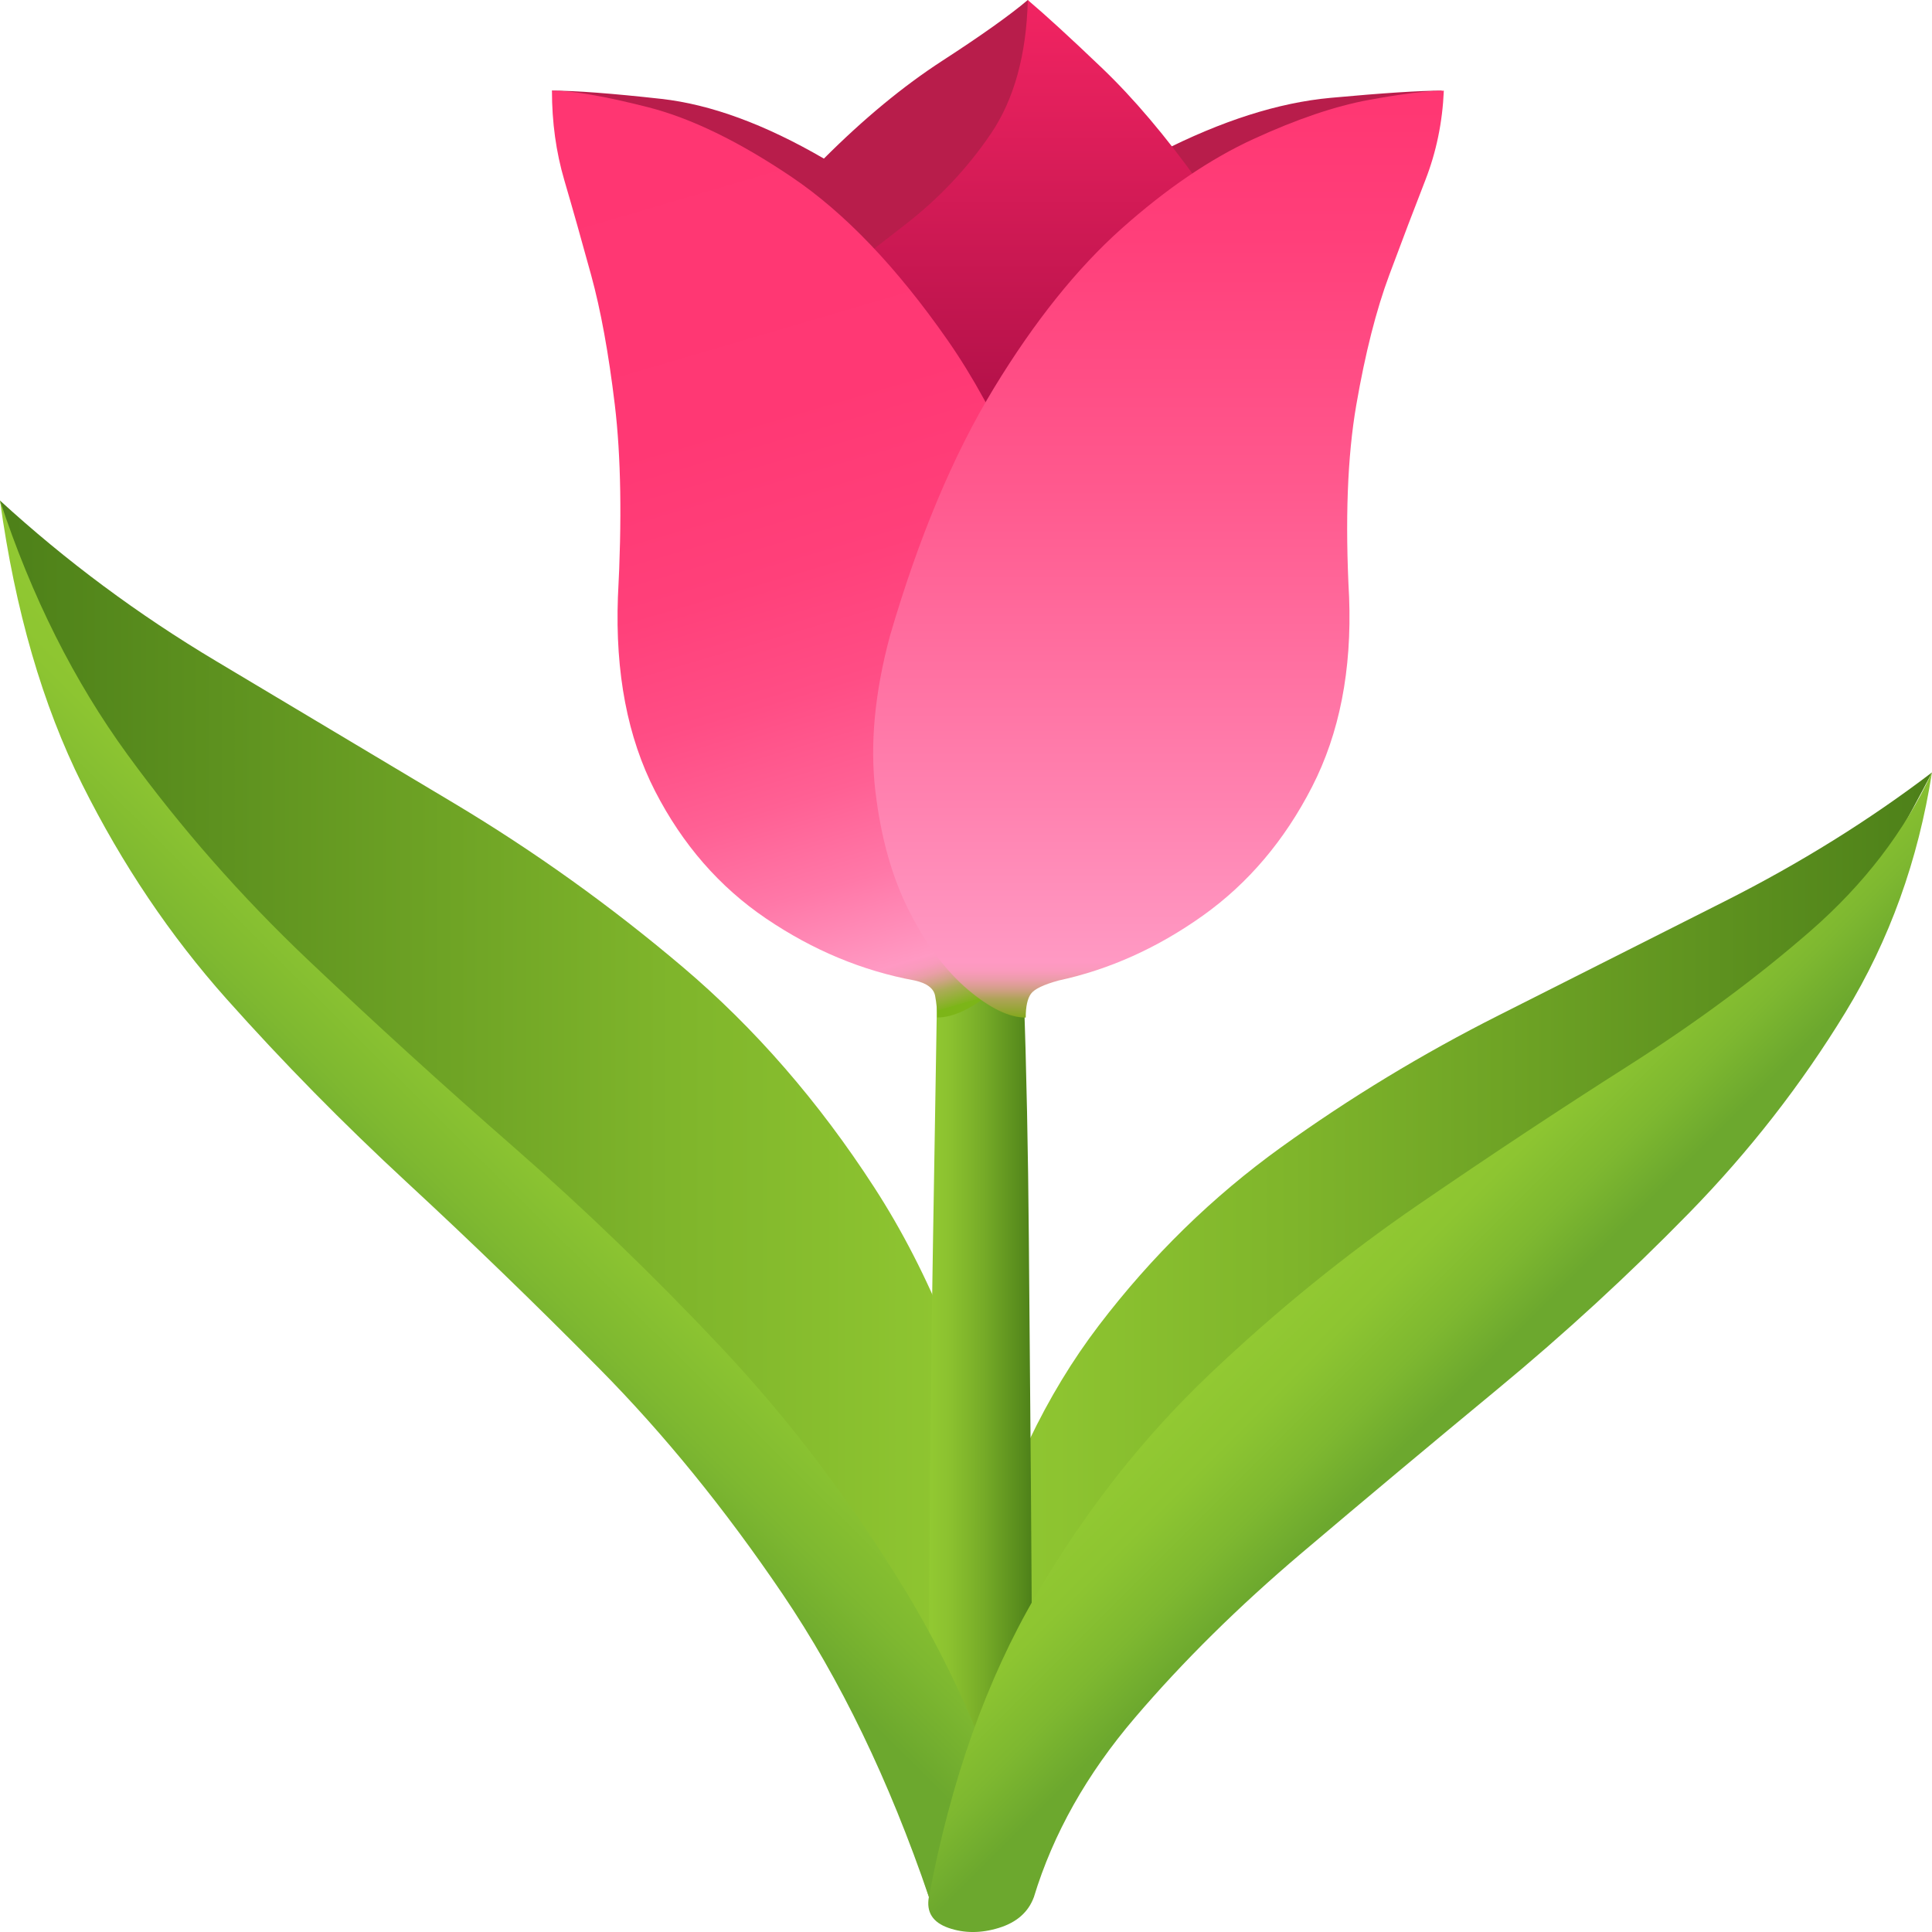
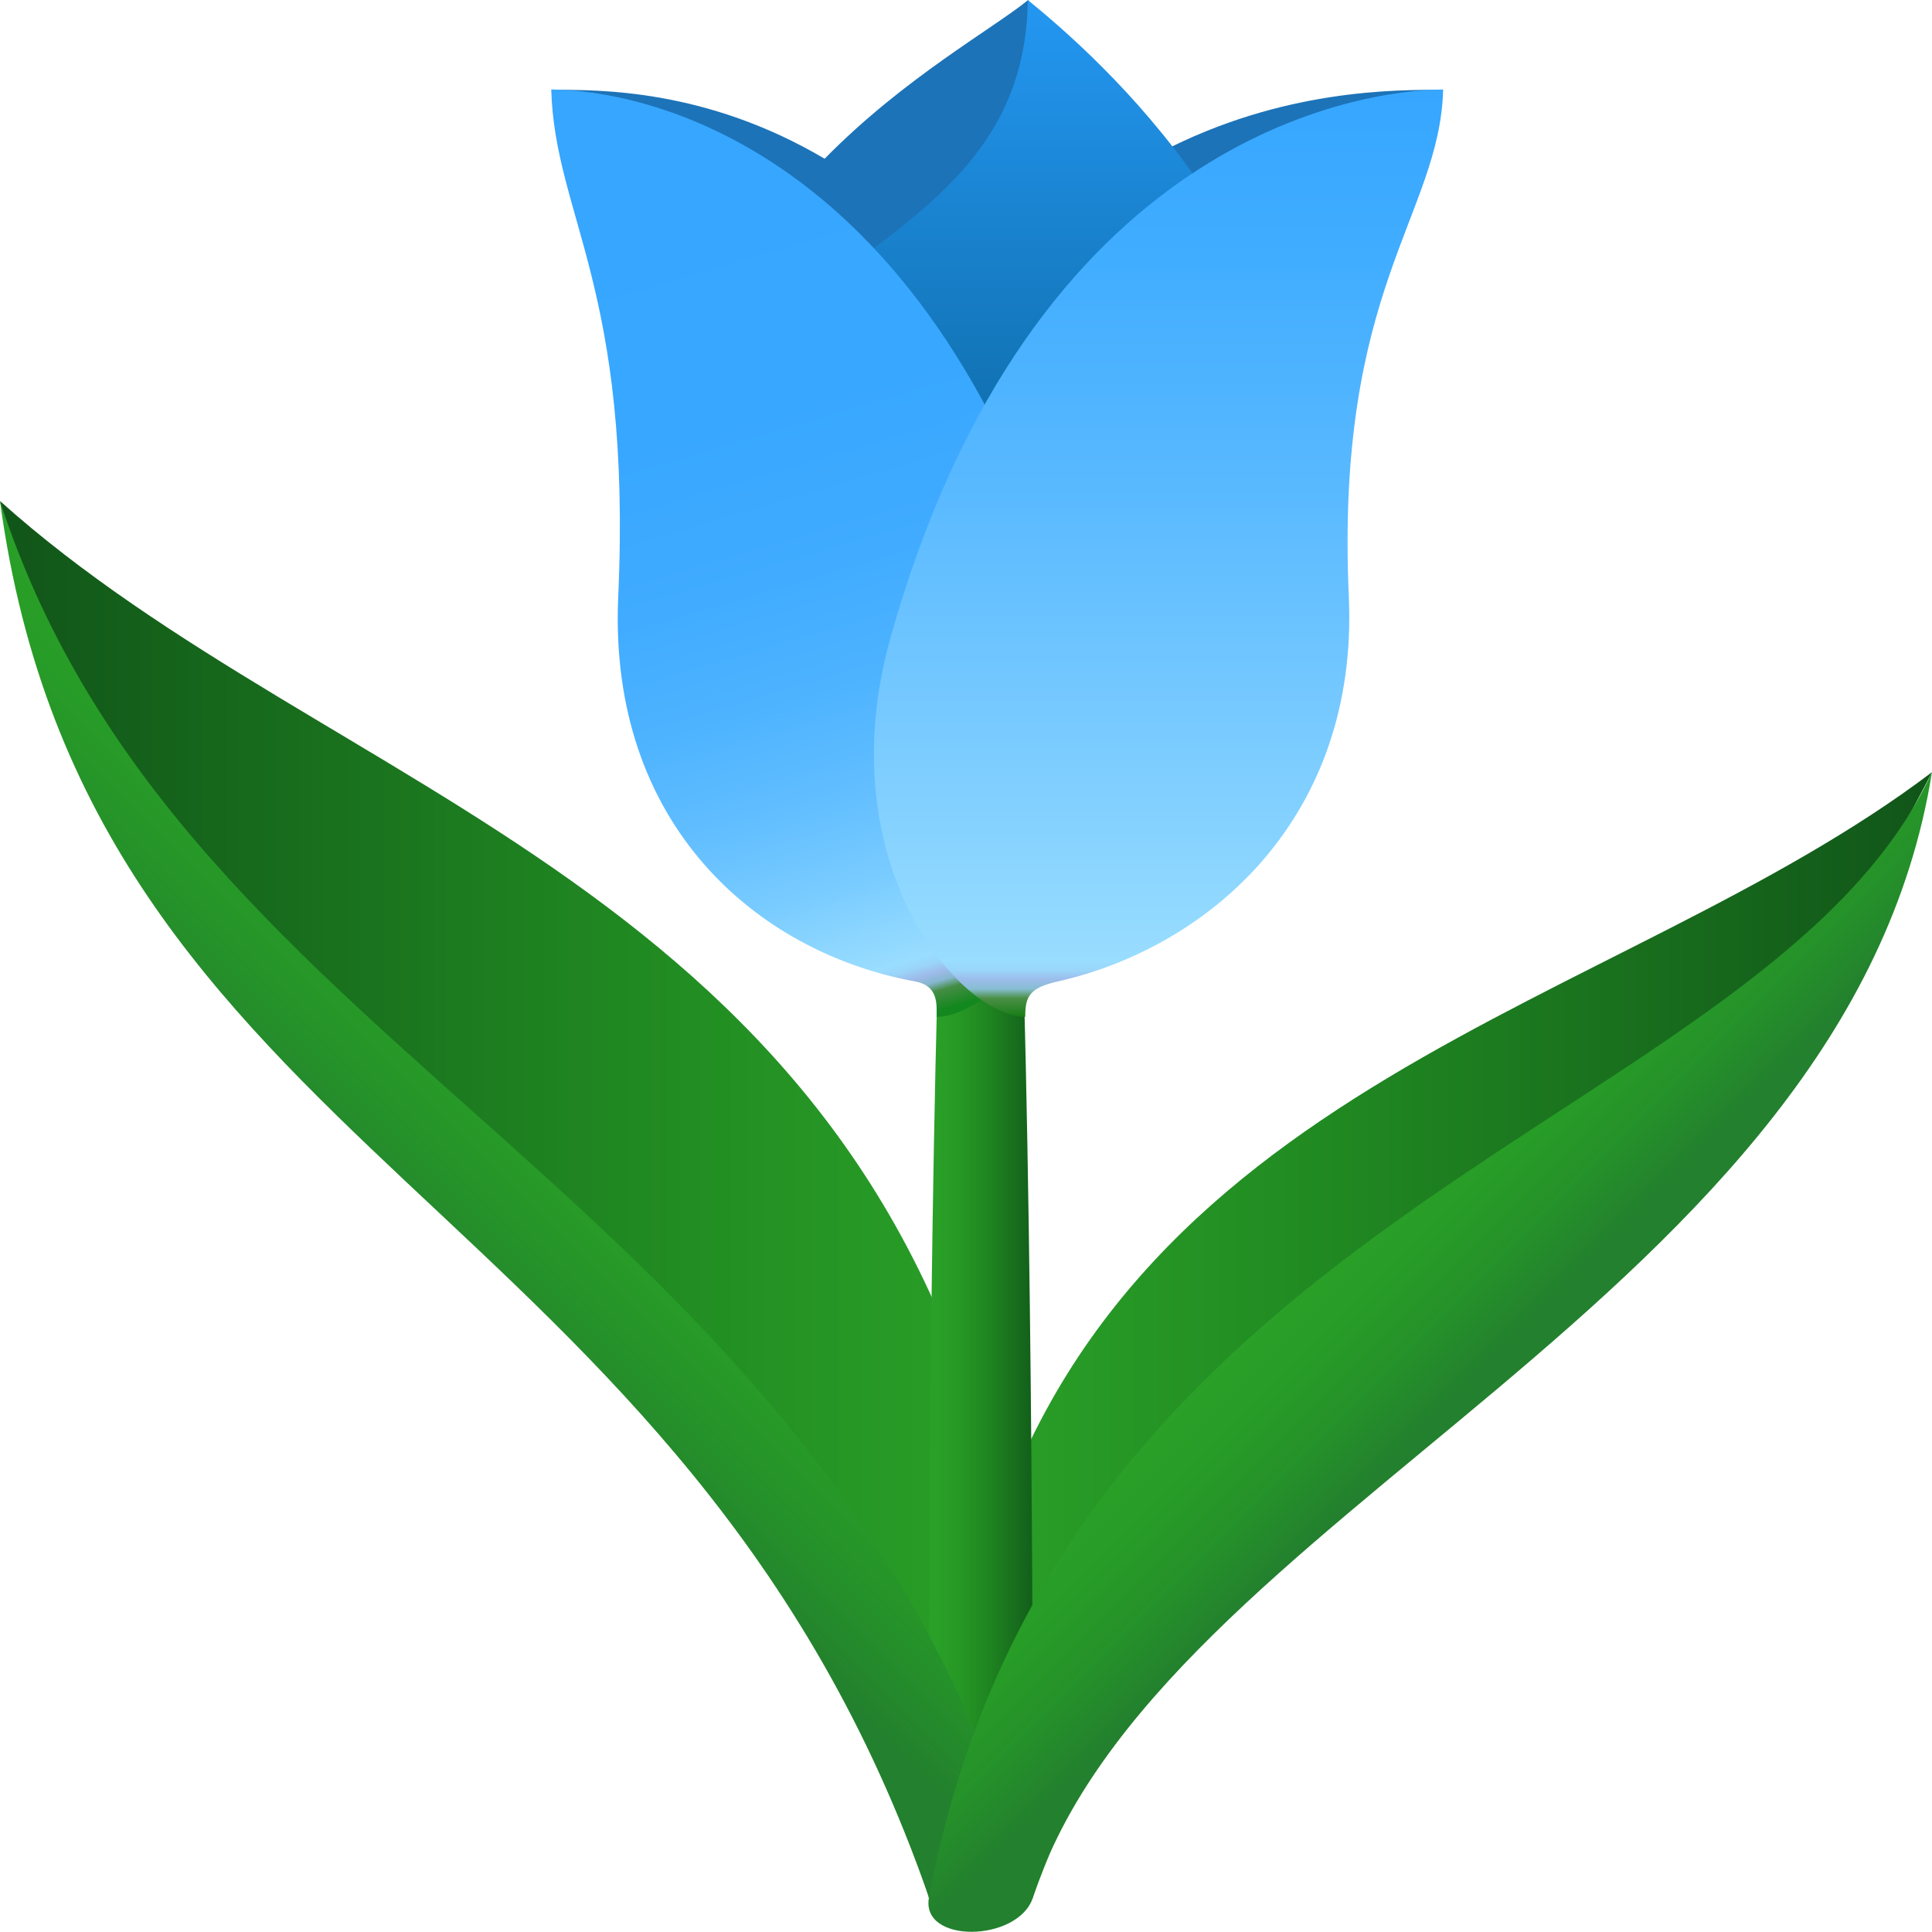
- <svg xmlns="http://www.w3.org/2000/svg" data-name="Layer 1" style="" viewBox="0 0 512 512">
+ <svg xmlns="http://www.w3.org/2000/svg" data-name="Layer 1" style="" viewBox="0 0 512.05 512">
  <g class="nc-icon-wrapper">
    <defs>
-       <linearGradient id="1776867898354-7067769_linear-gradient" x1="512" y1="865.71" x2="258.52" y2="865.71" gradientTransform="translate(0 -512)" gradientUnits="userSpaceOnUse">
-         <stop offset="0" stop-color="#4d8019" />
-         <stop offset="0" stop-color="#4d8019" />
-         <stop offset=".67" stop-color="#7fb52b" />
-         <stop offset="1" stop-color="#92c932" />
+       <linearGradient id="1777062901618-4496203_linear-gradient" x1="-1083.64" y1="-287.78" x2="-830.25" y2="-287.78" gradientTransform="rotate(-180 -285.795 33)" gradientUnits="userSpaceOnUse">
+         <stop offset="0" stop-color="#115519" />
+         <stop offset="0" stop-color="#115519" />
+         <stop offset=".67" stop-color="#218c22" />
+         <stop offset="1" stop-color="#2aa028" />
      </linearGradient>
-       <linearGradient id="1776867898354-7067769_linear-gradient-2" x1="0" y1="829.68" x2="265.76" y2="829.68" gradientTransform="translate(0 -512)" gradientUnits="userSpaceOnUse">
-         <stop offset="0" stop-color="#4d8019" />
-         <stop offset="0" stop-color="#4d8019" />
-         <stop offset=".67" stop-color="#7fb52b" />
-         <stop offset="1" stop-color="#92c932" />
+       <linearGradient id="1777062901618-4496203_linear-gradient-2" x1="0" y1="-251.85" x2="265.83" y2="-251.85" gradientTransform="matrix(1 0 0 -1 0 66)" gradientUnits="userSpaceOnUse">
+         <stop offset="0" stop-color="#115519" />
+         <stop offset="0" stop-color="#115519" />
+         <stop offset=".67" stop-color="#218c22" />
+         <stop offset="1" stop-color="#2aa028" />
      </linearGradient>
-       <linearGradient id="1776867898354-7067769_linear-gradient-3" x1="246.17" y1="894.36" x2="273.47" y2="894.36" gradientTransform="translate(0 -512)" gradientUnits="userSpaceOnUse">
-         <stop offset="0" stop-color="#92c932" />
-         <stop offset=".21" stop-color="#8bc12f" />
-         <stop offset=".52" stop-color="#77ac28" />
-         <stop offset=".91" stop-color="#568a1c" />
-         <stop offset="1" stop-color="#4d8019" />
+       <linearGradient id="1777062901618-4496203_linear-gradient-3" x1="554.59" y1="-327.17" x2="596.85" y2="-327.17" gradientTransform="matrix(.65 0 0 -1 -112.17 55.41)" gradientUnits="userSpaceOnUse">
+         <stop offset="0" stop-color="#2aa028" />
+         <stop offset=".21" stop-color="#269825" />
+         <stop offset=".52" stop-color="#1e8320" />
+         <stop offset=".91" stop-color="#13601b" />
+         <stop offset="1" stop-color="#115519" />
      </linearGradient>
-       <linearGradient id="1776867898354-7067769_linear-gradient-4" x1="265.28" y1="715.6" x2="265.28" y2="512" gradientTransform="translate(0 -512)" gradientUnits="userSpaceOnUse">
-         <stop offset="0" stop-color="#8b0539" />
-         <stop offset=".14" stop-color="#8b0539" />
-         <stop offset="1" stop-color="#f22462" />
+       <linearGradient id="1777062901618-4496203_linear-gradient-4" x1="-1054.2" y1="-137.48" x2="-1054.2" y2="66" gradientTransform="rotate(-180 -394.525 33)" gradientUnits="userSpaceOnUse">
+         <stop offset=".14" stop-color="#055b8b" />
+         <stop offset="1" stop-color="#2497f2" />
      </linearGradient>
-       <linearGradient id="1776867898354-7067769_linear-gradient-5" x1="251.65" y1="778.91" x2="182.33" y2="543.11" gradientTransform="translate(0 -512)" gradientUnits="userSpaceOnUse">
-         <stop offset="0" stop-color="#7cb518" />
-         <stop offset="0" stop-color="#80b41d" />
-         <stop offset=".02" stop-color="#adab58" />
-         <stop offset=".03" stop-color="#d0a386" />
-         <stop offset=".04" stop-color="#ea9ea7" />
-         <stop offset=".05" stop-color="#f99abc" />
-         <stop offset=".06" stop-color="#ff99c3" />
-         <stop offset=".07" stop-color="#ff96c0" />
-         <stop offset=".16" stop-color="#ff78a8" />
-         <stop offset=".26" stop-color="#ff6094" />
-         <stop offset=".37" stop-color="#ff4d85" />
-         <stop offset=".5" stop-color="#ff407a" />
-         <stop offset=".67" stop-color="#ff3874" />
-         <stop offset="1" stop-color="#ff3672" />
+       <linearGradient id="1777062901618-4496203_linear-gradient-5" x1="-1053.47" y1="-200.86" x2="-984.24" y2="34.93" gradientTransform="rotate(-180 -400.935 33)" gradientUnits="userSpaceOnUse">
+         <stop offset="0" stop-color="#12881f" />
+         <stop offset="0" stop-color="#168820" />
+         <stop offset=".02" stop-color="#458d45" />
+         <stop offset=".03" stop-color="#86b7d0" />
+         <stop offset=".04" stop-color="#9ebbea" />
+         <stop offset=".05" stop-color="#9ad4f9" />
+         <stop offset=".06" stop-color="#9df" />
+         <stop offset=".07" stop-color="#96dbff" />
+         <stop offset=".16" stop-color="#78cbff" />
+         <stop offset=".26" stop-color="#60bdff" />
+         <stop offset=".37" stop-color="#4db3ff" />
+         <stop offset=".5" stop-color="#40abff" />
+         <stop offset=".67" stop-color="#38a7ff" />
+         <stop offset="1" stop-color="#36a6ff" />
      </linearGradient>
-       <linearGradient id="1776867898354-7067769_linear-gradient-6" x1="307.02" y1="781.65" x2="307.02" y2="536.02" gradientTransform="translate(0 -512)" gradientUnits="userSpaceOnUse">
-         <stop offset="0" stop-color="#6dab00" />
-         <stop offset="0" stop-color="#83a81d" />
-         <stop offset=".02" stop-color="#afa358" />
-         <stop offset=".03" stop-color="#d19f86" />
-         <stop offset=".04" stop-color="#ea9ca7" />
-         <stop offset=".05" stop-color="#fa9abc" />
-         <stop offset=".06" stop-color="#ff99c3" />
-         <stop offset=".23" stop-color="#ff82b0" />
-         <stop offset=".57" stop-color="#ff598e" />
-         <stop offset=".84" stop-color="#ff3f7a" />
-         <stop offset="1" stop-color="#ff3672" />
+       <linearGradient id="1777062901618-4496203_linear-gradient-6" x1="307.05" y1="-203.51" x2="307.05" y2="42.28" gradientTransform="matrix(1 0 0 -1 0 66)" gradientUnits="userSpaceOnUse">
+         <stop offset="0" stop-color="#00780d" />
+         <stop offset="0" stop-color="#177d15" />
+         <stop offset=".02" stop-color="#4b8f45" />
+         <stop offset=".03" stop-color="#86bed1" />
+         <stop offset=".04" stop-color="#9cbcea" />
+         <stop offset=".05" stop-color="#9ad5fa" />
+         <stop offset=".06" stop-color="#9df" />
+         <stop offset=".23" stop-color="#82d0ff" />
+         <stop offset=".57" stop-color="#59b9ff" />
+         <stop offset=".84" stop-color="#3facff" />
+         <stop offset="1" stop-color="#36a6ff" />
      </linearGradient>
-       <linearGradient id="1776867898354-7067769_linear-gradient-7" x1="98.97" y1="868.06" x2="160.92" y2="805.56" gradientTransform="translate(0 -512)" gradientUnits="userSpaceOnUse">
-         <stop offset="0" stop-color="#6ca82e" />
-         <stop offset=".24" stop-color="#6ca82e" />
-         <stop offset=".48" stop-color="#7eb830" />
-         <stop offset=".76" stop-color="#8dc531" />
-         <stop offset="1" stop-color="#92c932" />
+       <linearGradient id="1777062901618-4496203_linear-gradient-7" x1="99.01" y1="-289.73" x2="160.98" y2="-227.75" gradientTransform="matrix(1 0 0 -1 0 66)" gradientUnits="userSpaceOnUse">
+         <stop offset=".24" stop-color="#23802e" />
+         <stop offset=".48" stop-color="#25902a" />
+         <stop offset=".76" stop-color="#279c27" />
+         <stop offset="1" stop-color="#2aa028" />
      </linearGradient>
-       <linearGradient id="1776867898354-7067769_linear-gradient-8" x1="400.48" y1="889.35" x2="354.08" y2="842.95" gradientTransform="translate(0 -512)" gradientUnits="userSpaceOnUse">
-         <stop offset="0" stop-color="#6ca82e" />
-         <stop offset=".24" stop-color="#6ca82e" />
-         <stop offset=".48" stop-color="#7eb830" />
-         <stop offset=".76" stop-color="#8dc531" />
-         <stop offset="1" stop-color="#92c932" />
+       <linearGradient id="1777062901618-4496203_linear-gradient-8" x1="-972.29" y1="-311.49" x2="-925.7" y2="-264.91" gradientTransform="rotate(-180 -285.795 33)" gradientUnits="userSpaceOnUse">
+         <stop offset=".24" stop-color="#23802e" />
+         <stop offset=".48" stop-color="#25902a" />
+         <stop offset=".76" stop-color="#279c27" />
+         <stop offset="1" stop-color="#2aa028" />
      </linearGradient>
    </defs>
-     <path class="cls-8" d="M259.28,418.12c7.28-26.2,17.92-48.49,31.93-66.87,14.01-18.38,30.11-34.12,48.31-47.22s37.39-24.74,57.59-34.93c20.2-10.19,40.21-20.29,60.04-30.29,19.83-10.01,38.12-21.38,54.86-34.12-13.46,25.84-26.56,47.31-39.3,64.41-12.74,17.1-25.11,31.2-37.12,42.3-12.01,11.1-23.74,20.74-35.21,28.93s-22.65,16.47-33.57,24.84-21.65,18.19-32.2,29.48c-10.55,11.28-20.92,25.56-31.11,42.85-10.19,17.29-20.2,39.03-30.02,65.23,0,0-.91-3.46-2.73-10.37s-3.82-15.28-6-25.11c-2.18-9.83-3.91-19.29-5.19-28.38-1.27-9.1-1.36-16.01-.27-20.74Z" fill="url(#1776867898354-7067769_linear-gradient)" />
-     <path class="cls-7" d="M265.28,397.92c.73,4.37.64,10.73-.27,19.1-.91,8.37-2.37,17.47-4.37,27.29-2,9.83-4.09,19.2-6.28,28.11-2.18,8.92-4.09,16.19-5.73,21.83s-2.46,8.46-2.46,8.46c-10.19-32.75-21.56-60.68-34.12-83.79-12.55-23.11-25.56-42.85-39.03-59.22-13.46-16.38-27.11-30.93-40.94-43.67-13.83-12.74-27.38-24.84-40.67-36.3-13.28-11.46-25.75-23.84-37.39-37.12-11.64-13.28-22.11-28.66-31.39-46.12-9.28-17.47-16.83-38.75-22.65-63.86,17.47,16.01,36.57,30.2,57.31,42.58,20.74,12.37,41.76,24.93,63.04,37.66,21.29,12.74,41.48,27.2,60.59,43.39s36.03,35.66,50.76,58.41c14.74,22.74,25.93,50.49,33.57,83.24Z" fill="url(#1776867898354-7067769_linear-gradient-2)" />
-     <path class="cls-6" d="M248.36,262h22.93c.73,21.47,1.18,43.49,1.36,66.05.18,22.56.36,44.3.55,65.23.18,20.92.27,39.57.27,55.95v53.49h-27.29v-53.49c0-16.38.09-35.02.27-55.95.18-20.92.45-42.67.82-65.23.36-22.56.73-44.58,1.09-66.05Z" fill="url(#1776867898354-7067769_linear-gradient-3)" />
-     <path class="cls-9" d="M307.31,40.39c16.38-8.37,31.48-13.19,45.3-14.46,13.83-1.27,23.65-1.91,29.48-1.91-24.02,42.21-49.67,69.59-76.96,82.15s-54.49,11.64-81.6-2.73c-27.11-14.37-52.86-40.85-77.24-79.42,6.19,0,15.83.73,28.93,2.18,13.1,1.46,27.47,6.73,43.12,15.83,10.55-10.55,21.01-19.2,31.39-25.93s17.92-12.1,22.65-16.1c5.46,9.1,11.19,16.74,17.19,22.93s11.92,12.01,17.74,17.47Z" fill="#b81d4b" />
-     <path class="cls-5" d="M181.22,144.65c0-16.01,3-28.93,9.01-38.75s13.56-18.29,22.65-25.38,18.1-14.1,27.02-21.01,16.47-14.92,22.65-24.02c6.19-9.1,9.46-20.92,9.83-35.48,4.73,4,11.28,10.01,19.65,18.01s16.92,18.1,25.65,30.29,16.19,26.38,22.38,42.58c6.19,16.19,9.28,34.12,9.28,53.77,0,13.1-4.09,24.02-12.28,32.75s-18.65,15.28-31.39,19.65c-12.74,4.37-26.29,6.55-40.67,6.55s-27.93-2.18-40.67-6.55c-12.74-4.37-23.11-10.92-31.11-19.65s-12.01-19.65-12.01-32.75Z" fill="url(#1776867898354-7067769_linear-gradient-4)" />
-     <path class="cls-3" d="M285.48,168.67c4,14.92,5.19,28.57,3.55,40.94-1.64,12.37-4.82,23.02-9.55,31.93-4.73,8.92-10.01,15.83-15.83,20.74-5.82,4.91-10.92,7.37-15.28,7.37,0-1.82-.18-3.73-.55-5.73s-2.18-3.37-5.46-4.09c-13.83-2.55-26.93-8.01-39.3-16.38-12.37-8.37-22.2-19.65-29.48-33.84-7.28-14.19-10.55-31.29-9.83-51.31,1.09-20.38.82-37.39-.82-51.04-1.64-13.65-3.73-25.11-6.28-34.39s-4.91-17.65-7.1-25.11-3.28-15.37-3.28-23.74c5.46,0,13.92,1.46,25.38,4.37s24.2,9.1,38.21,18.56,27.75,23.84,41.21,43.12c13.46,19.29,24.93,45.49,34.39,78.6Z" fill="url(#1776867898354-7067769_linear-gradient-5)" />
-     <path class="cls-4" d="M235.8,168.67c7.64-26.2,16.83-48.13,27.57-65.77,10.73-17.65,22.02-31.75,33.84-42.3,11.83-10.55,23.47-18.47,34.93-23.74s21.65-8.73,30.57-10.37,15.56-2.46,19.92-2.46c-.36,8.37-2,16.28-4.91,23.74-2.91,7.46-6.1,15.83-9.55,25.11-3.46,9.28-6.37,20.74-8.73,34.39-2.37,13.65-3,30.66-1.91,51.04.73,19.29-2.55,36.03-9.83,50.22s-16.92,25.56-28.93,34.12c-12.01,8.55-24.74,14.28-38.21,17.19-4,1.09-6.46,2.27-7.37,3.55s-1.36,3.37-1.36,6.28c-4.37,0-9.46-2.46-15.28-7.37-5.82-4.91-11.01-11.83-15.56-20.74s-7.55-19.56-9.01-31.93-.18-26.02,3.82-40.94Z" fill="url(#1776867898354-7067769_linear-gradient-6)" />
-     <path class="cls-2" d="M274.01,502.72h-27.84c-10.55-30.93-23.47-57.68-38.75-80.24-15.28-22.56-31.48-42.48-48.58-59.77-17.1-17.29-34.12-33.75-51.04-49.4-16.92-15.65-32.84-31.84-47.76-48.58-14.92-16.74-27.66-35.66-38.21-56.77C11.28,186.86,4,161.75,0,132.64c8.37,25.47,19.65,47.94,33.84,67.41s30.11,37.57,47.76,54.31,35.84,33.3,54.58,49.67c18.74,16.38,37.03,34.02,54.86,52.95,17.83,18.92,33.93,40.12,48.31,63.59s25.93,50.85,34.66,82.15Z" fill="url(#1776867898354-7067769_linear-gradient-7)" />
-     <path class="cls-1" d="M246.17,502.72c5.82-30.93,15.28-57.59,28.38-79.97s28.47-41.94,46.12-58.68c17.65-16.74,36.03-31.66,55.13-44.76s37.66-25.38,55.68-36.84c18.01-11.46,34.12-23.38,48.31-35.75s24.93-26.38,32.2-42.03c-3.64,23.29-11.28,44.49-22.93,63.59s-25.47,36.84-41.48,53.22c-16.01,16.38-32.93,31.93-50.76,46.67s-35.12,29.2-51.86,43.39c-16.74,14.19-31.48,28.75-44.21,43.67-12.74,14.92-21.65,30.75-26.75,47.49-1.46,4-4.55,6.73-9.28,8.19-4.73,1.46-9.19,1.46-13.37,0s-5.91-4.18-5.19-8.19Z" fill="url(#1776867898354-7067769_linear-gradient-8)" />
+     <path class="cls-8" d="M259.52,418.34c-5.12,18.01,14.17,84.57,14.17,84.57,68.7-184.42,144.82-115.98,238.36-298.26-83.63,63.32-216.68,81.41-252.52,213.69h0Z" fill="url(#1777062901618-4496203_linear-gradient)" />
+     <path class="cls-7" d="M265.07,398.03c5.29,22.36-18.86,104.88-18.86,104.88C174.09,274.11,41.13,307.57,0,132.79c87.73,78.68,227.43,101.13,265.07,265.24h0Z" fill="url(#1777062901618-4496203_linear-gradient-2)" />
+     <path class="cls-6" d="M248.43,262.17c-2.82,107.7-2.3,240.83-2.3,240.83h27.56s.51-133.13-2.3-240.83h-22.96Z" fill="url(#1777062901618-4496203_linear-gradient-3)" />
+     <g>
+       <path class="cls-9" d="M307.57,40.37c-11.86-10.84-24.41-22.36-35.07-40.37-9.3,7.6-32.94,20.65-53.94,42.07-31.49-18.6-59.82-18.26-72.28-18.26,72.88,115.47,163.34,126.9,236.05,0-12.12,0-42.33-.34-74.76,16.56Z" fill="#1d73b8" />
+       <path class="cls-5" d="M181.01,144.4c0,78.77,168.29,78.77,168.29,0S290.67,14.93,272.41,0c-.94,72.37-91.4,65.63-91.4,144.4h0Z" fill="url(#1777062901618-4496203_linear-gradient-4)" />
+       <path class="cls-3" d="M285.29,168.89c16.81,59.74-19.71,100.62-37.04,100.62,0-3.5.43-8.28-5.72-9.39-41.99-7.68-81.33-41.65-78.68-101.9,3.67-82.01-16.81-100.87-17.75-134.5,21.85.09,101.9,12.63,139.19,145.16h0Z" fill="url(#1777062901618-4496203_linear-gradient-5)" />
+       <path class="cls-4" d="M236.05,168.89c-16.81,59.74,18.35,100.62,35.67,100.62,0-5.46,1.11-7.68,8.62-9.39,40.45-9.13,79.71-43.61,77.15-101.9-3.67-82.01,24.07-100.87,25-134.5-21.93.09-109.24,12.63-146.44,145.16h0Z" fill="url(#1777062901618-4496203_linear-gradient-6)" />
+     </g>
+     <g>
+       <path class="cls-2" d="M273.77,502.91h-27.56C181.69,317.04,23.38,306.46,0,132.79c49.07,151.22,222.57,182.54,273.77,370.12h0Z" fill="url(#1777062901618-4496203_linear-gradient-7)" />
+       <path class="cls-1" d="M246.21,502.91c-2.3,12.37,23.72,11.86,27.56,0,32.6-101.55,216-158.39,238.27-298.26-43.18,93.62-231.27,113.25-265.83,298.26h0Z" fill="url(#1777062901618-4496203_linear-gradient-8)" />
+     </g>
  </g>
</svg>
